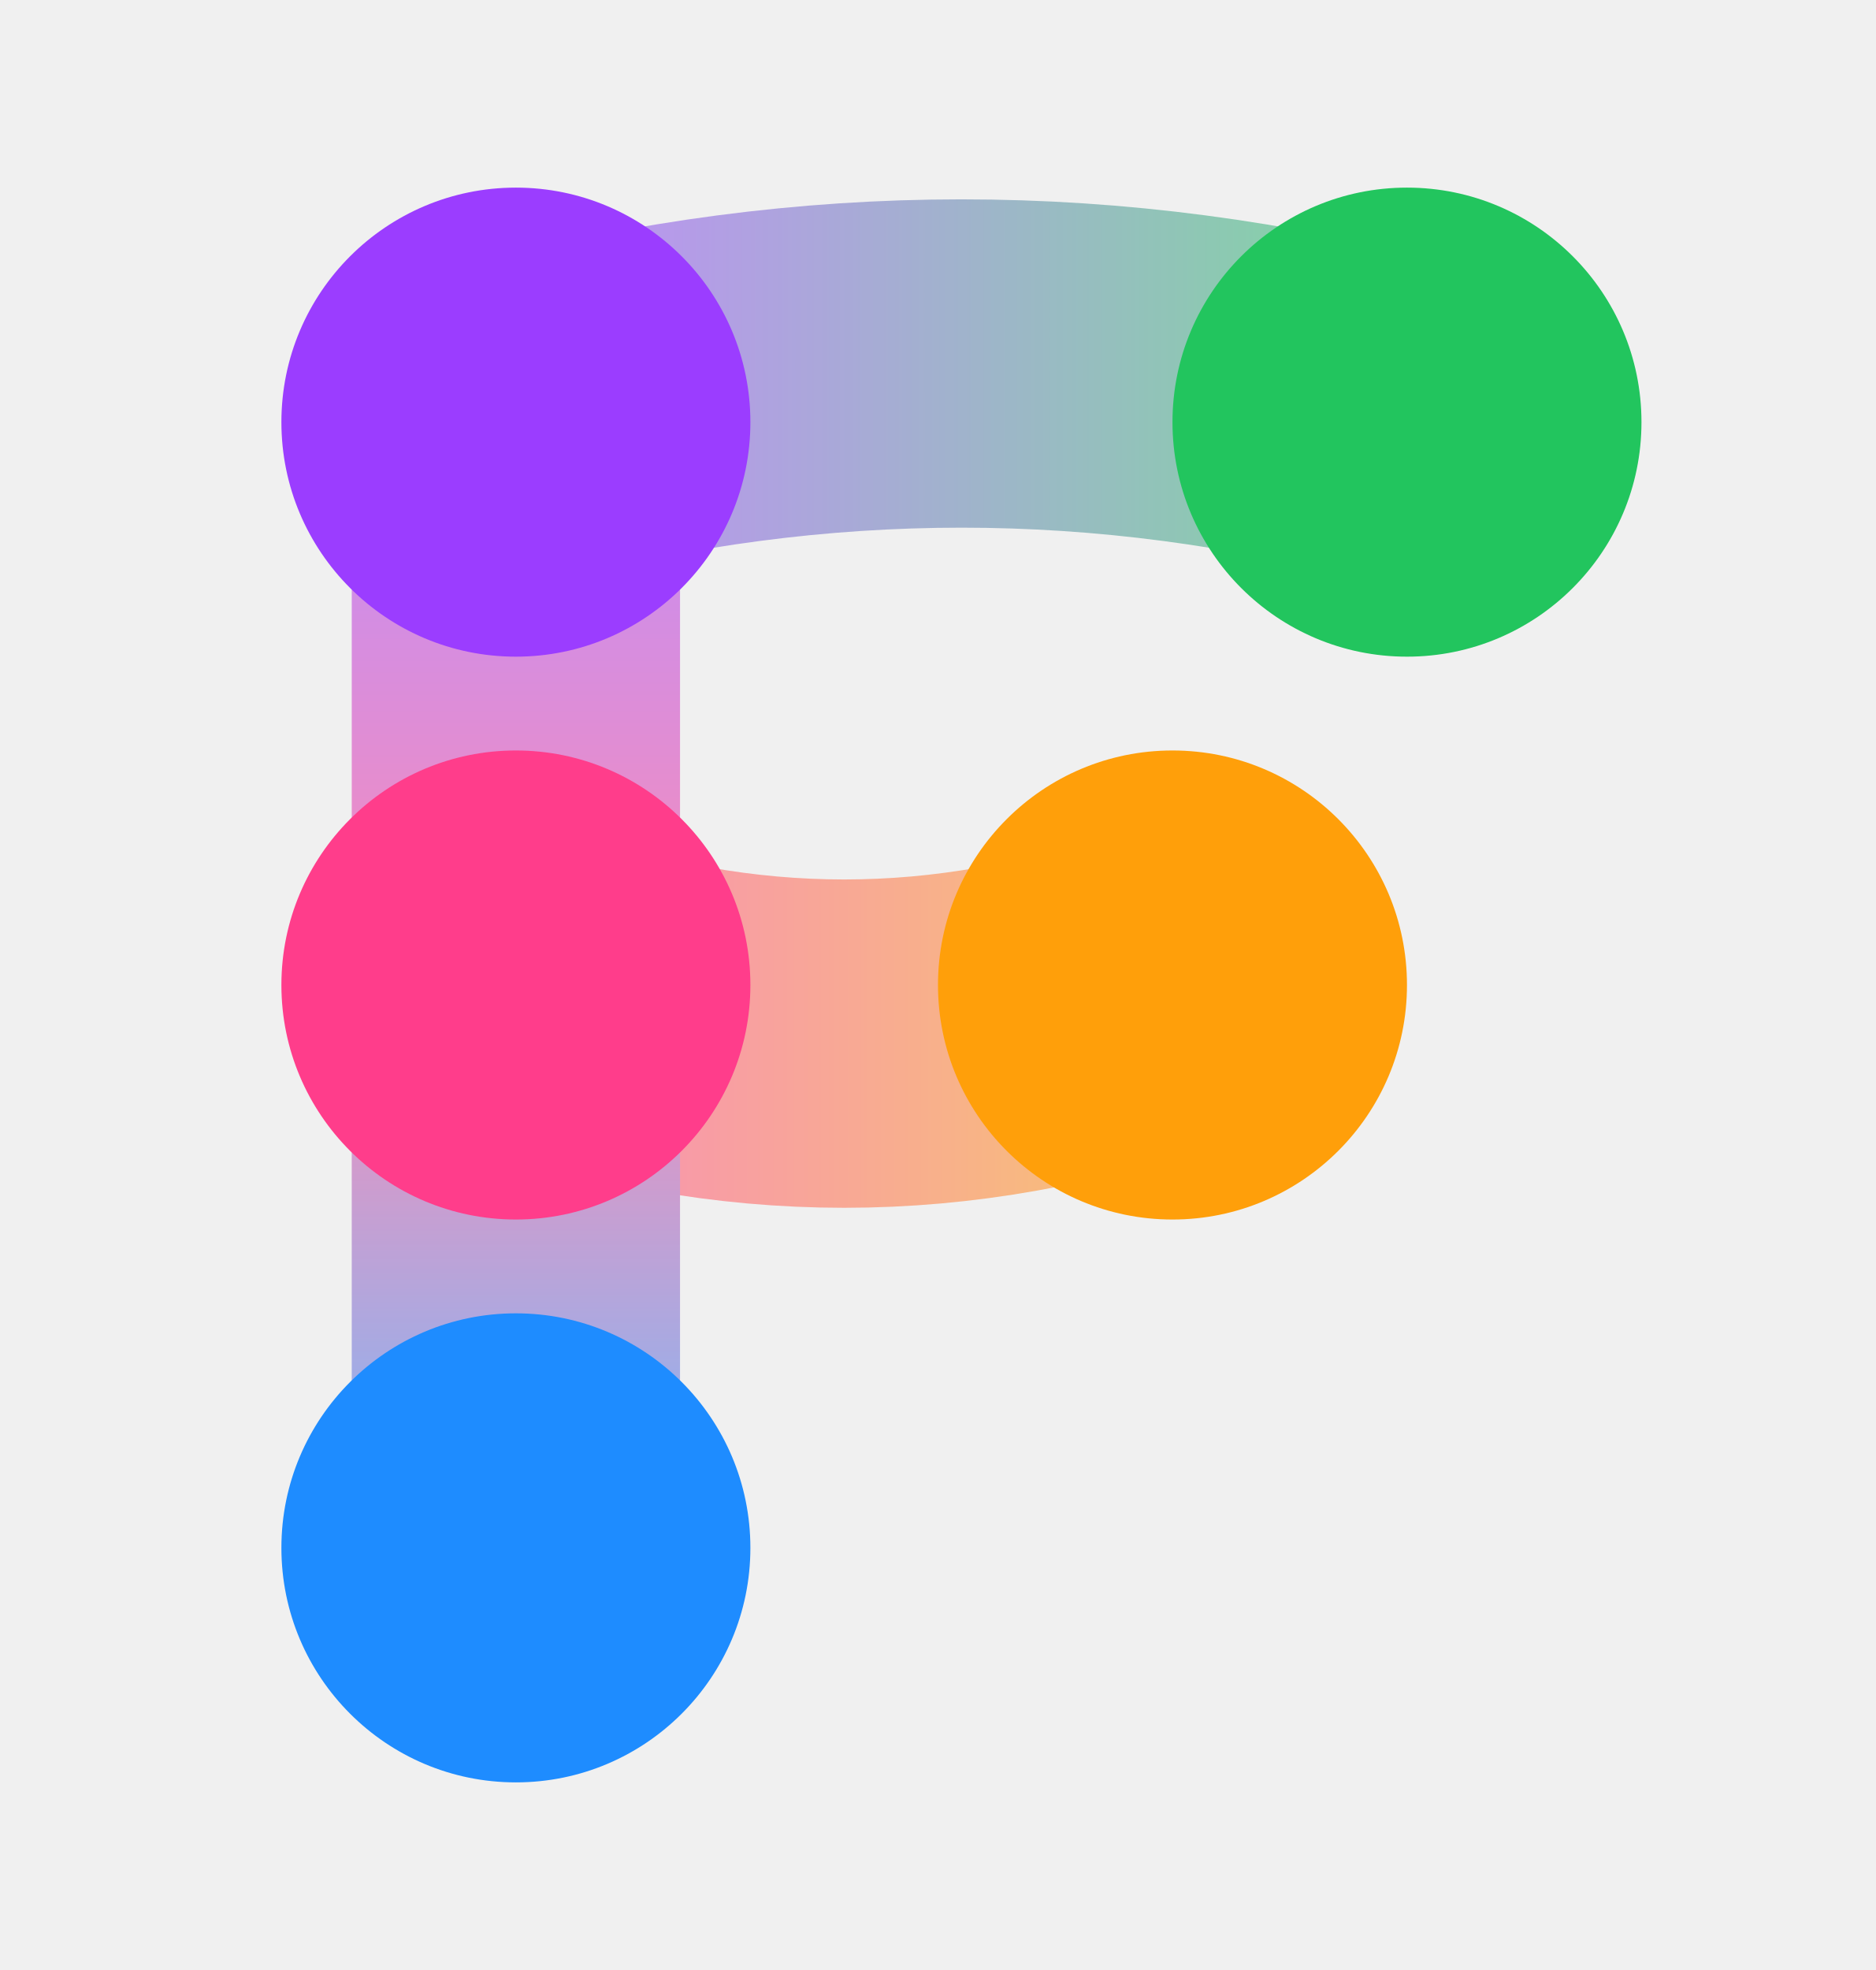
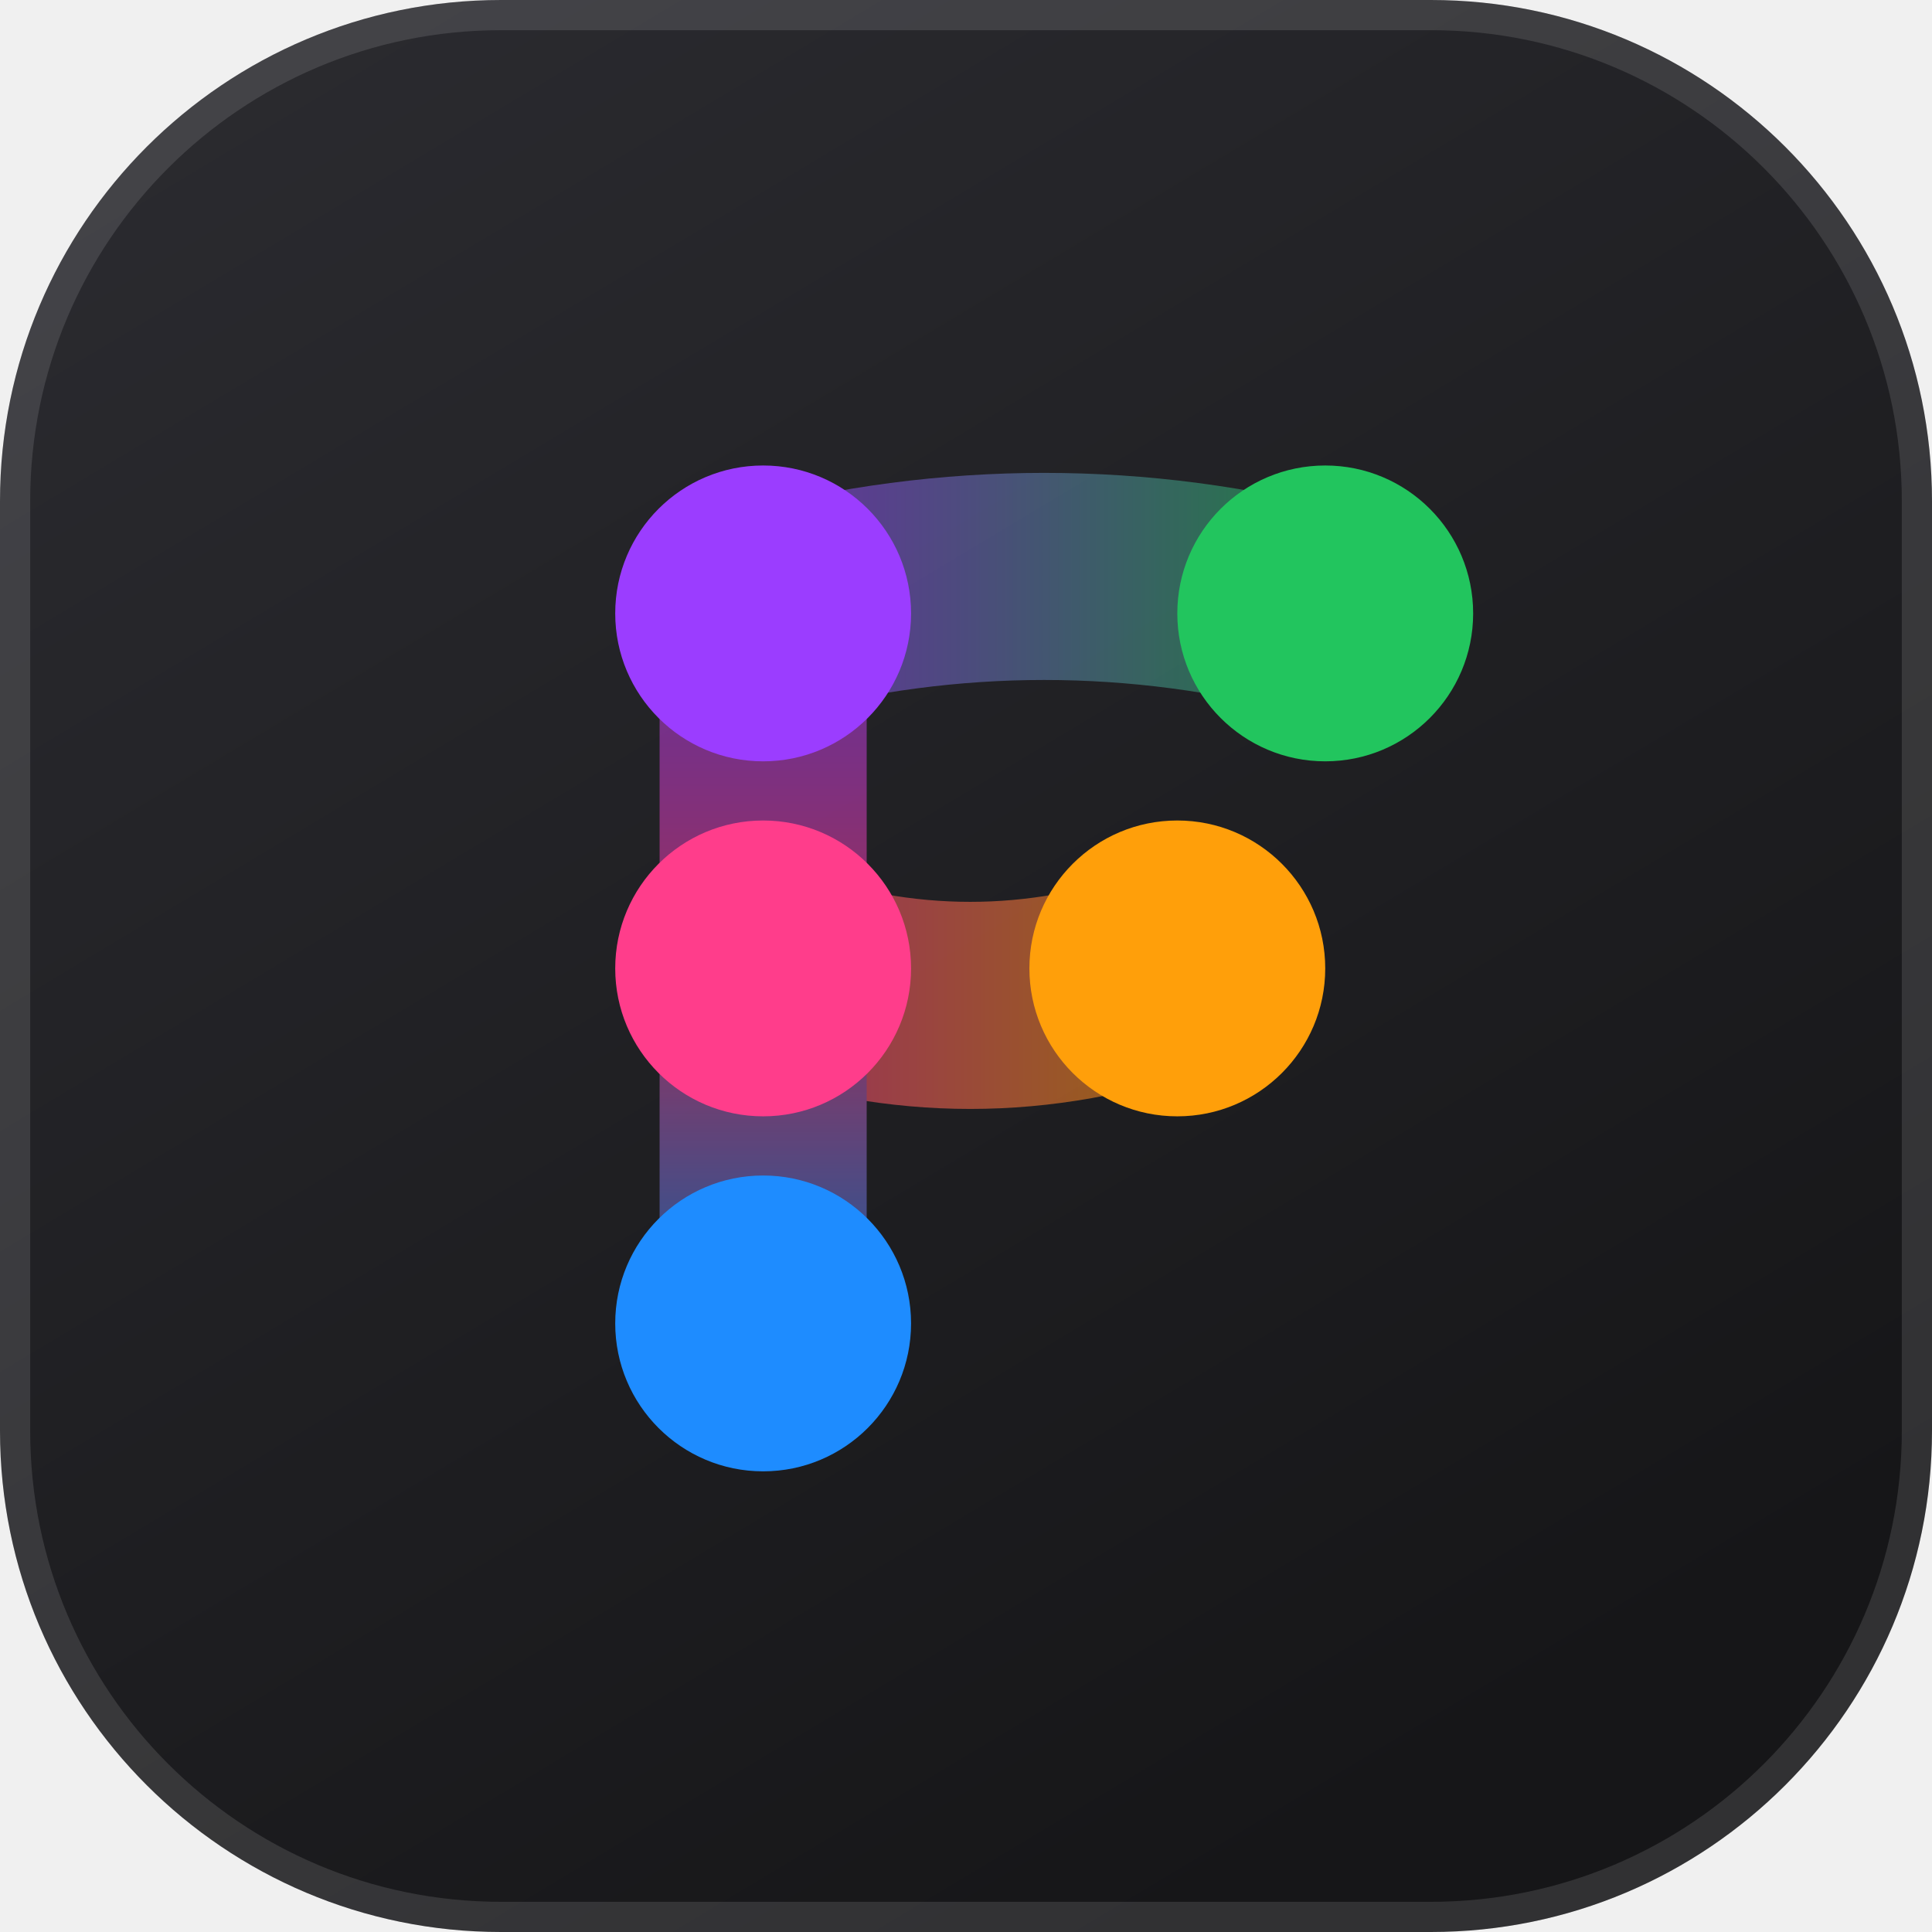
- <svg xmlns="http://www.w3.org/2000/svg" viewBox="0 0 40 42" fill="none">
+ <svg xmlns="http://www.w3.org/2000/svg" viewBox="0 0 64 64" fill="none">
  <defs>
+     <linearGradient id="t" x1="0" y1="0" x2="0.6" y2="1">
+       <stop offset="0" stop-color="#2c2c31" />
+       <stop offset="1" stop-color="#161618" />
+     </linearGradient>
    <linearGradient id="a" gradientUnits="userSpaceOnUse" x1="11" y1="9" x2="30" y2="9">
      <stop offset="0" stop-color="#9b3dff" />
      <stop offset="1" stop-color="#22c55e" />
    </linearGradient>
    <linearGradient id="b" gradientUnits="userSpaceOnUse" x1="11" y1="21" x2="25" y2="21">
      <stop offset="0" stop-color="#ff3d8b" />
      <stop offset="1" stop-color="#ff9f0a" />
    </linearGradient>
    <linearGradient id="c" gradientUnits="userSpaceOnUse" x1="11" y1="9" x2="11" y2="21">
      <stop offset="0" stop-color="#9b3dff" />
      <stop offset="1" stop-color="#ff3d8b" />
    </linearGradient>
    <linearGradient id="d" gradientUnits="userSpaceOnUse" x1="11" y1="21" x2="11" y2="33">
      <stop offset="0" stop-color="#ff3d8b" />
      <stop offset="1" stop-color="#1e8cff" />
    </linearGradient>
  </defs>
-   <g opacity="0.55" stroke-width="7" stroke-linecap="round">
-     <path d="M11 9Q20.5 6.5 30 9" stroke="url(#a)" />
-     <path d="M11 21Q18 23.5 25 21" stroke="url(#b)" />
-     <path d="M11 9Q11 15 11 21" stroke="url(#c)" />
-     <path d="M11 21Q11 27 11 33" stroke="url(#d)" />
+   <rect width="64" height="64" rx="16.6" fill="url(#t)" />
+   <rect x="0.5" y="0.5" width="63" height="63" rx="16.1" stroke="#fff" stroke-opacity="0.12" />
+   <g transform="translate(14.5 11.5) scale(0.98)">
+     <g opacity="0.55" stroke-width="7" stroke-linecap="round">
+       <path d="M11 9Q20.5 6.5 30 9" stroke="url(#a)" />
+       <path d="M11 21Q18 23.5 25 21" stroke="url(#b)" />
+       <path d="M11 9Q11 15 11 21" stroke="url(#c)" />
+       <path d="M11 21Q11 27 11 33" stroke="url(#d)" />
+     </g>
+     <circle cx="11" cy="9" r="5" fill="#9b3dff" />
+     <circle cx="30" cy="9" r="5" fill="#22c55e" />
+     <circle cx="11" cy="21" r="5" fill="#ff3d8b" />
+     <circle cx="25" cy="21" r="5" fill="#ff9f0a" />
+     <circle cx="11" cy="33" r="5" fill="#1e8cff" />
  </g>
-   <circle cx="11" cy="9" r="5" fill="#9b3dff" />
-   <circle cx="30" cy="9" r="5" fill="#22c55e" />
-   <circle cx="11" cy="21" r="5" fill="#ff3d8b" />
-   <circle cx="25" cy="21" r="5" fill="#ff9f0a" />
-   <circle cx="11" cy="33" r="5" fill="#1e8cff" />
</svg>
